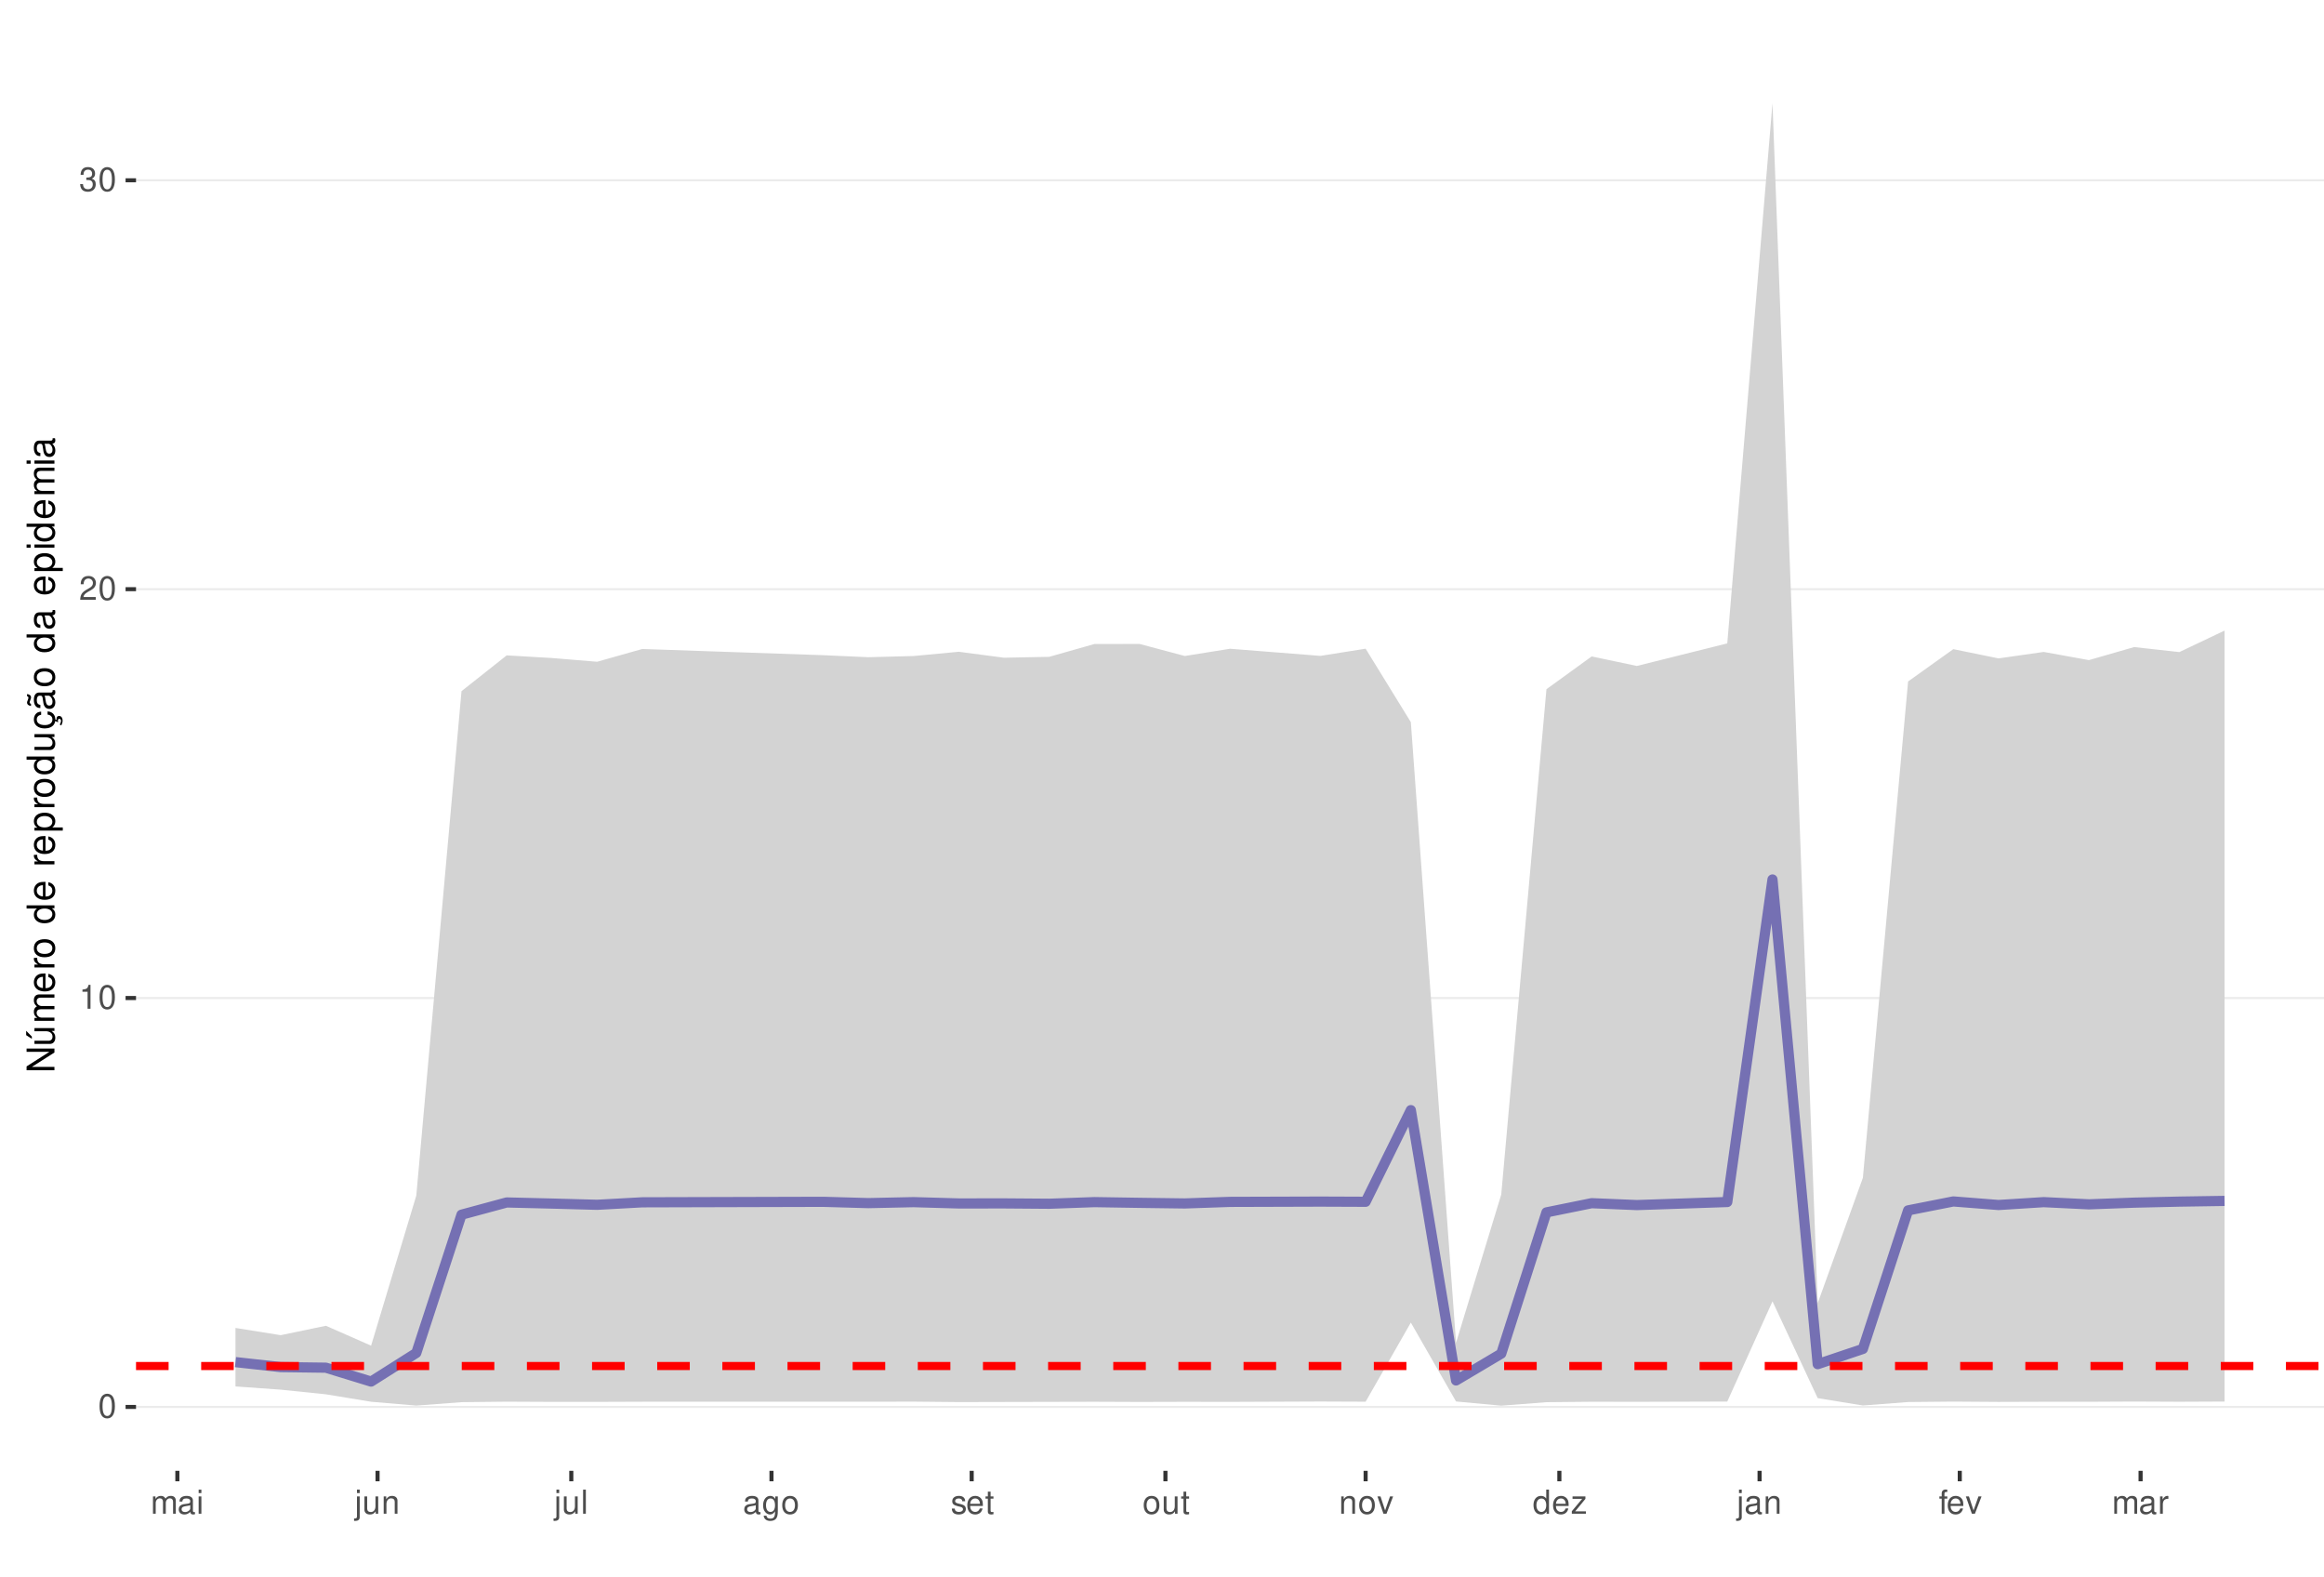
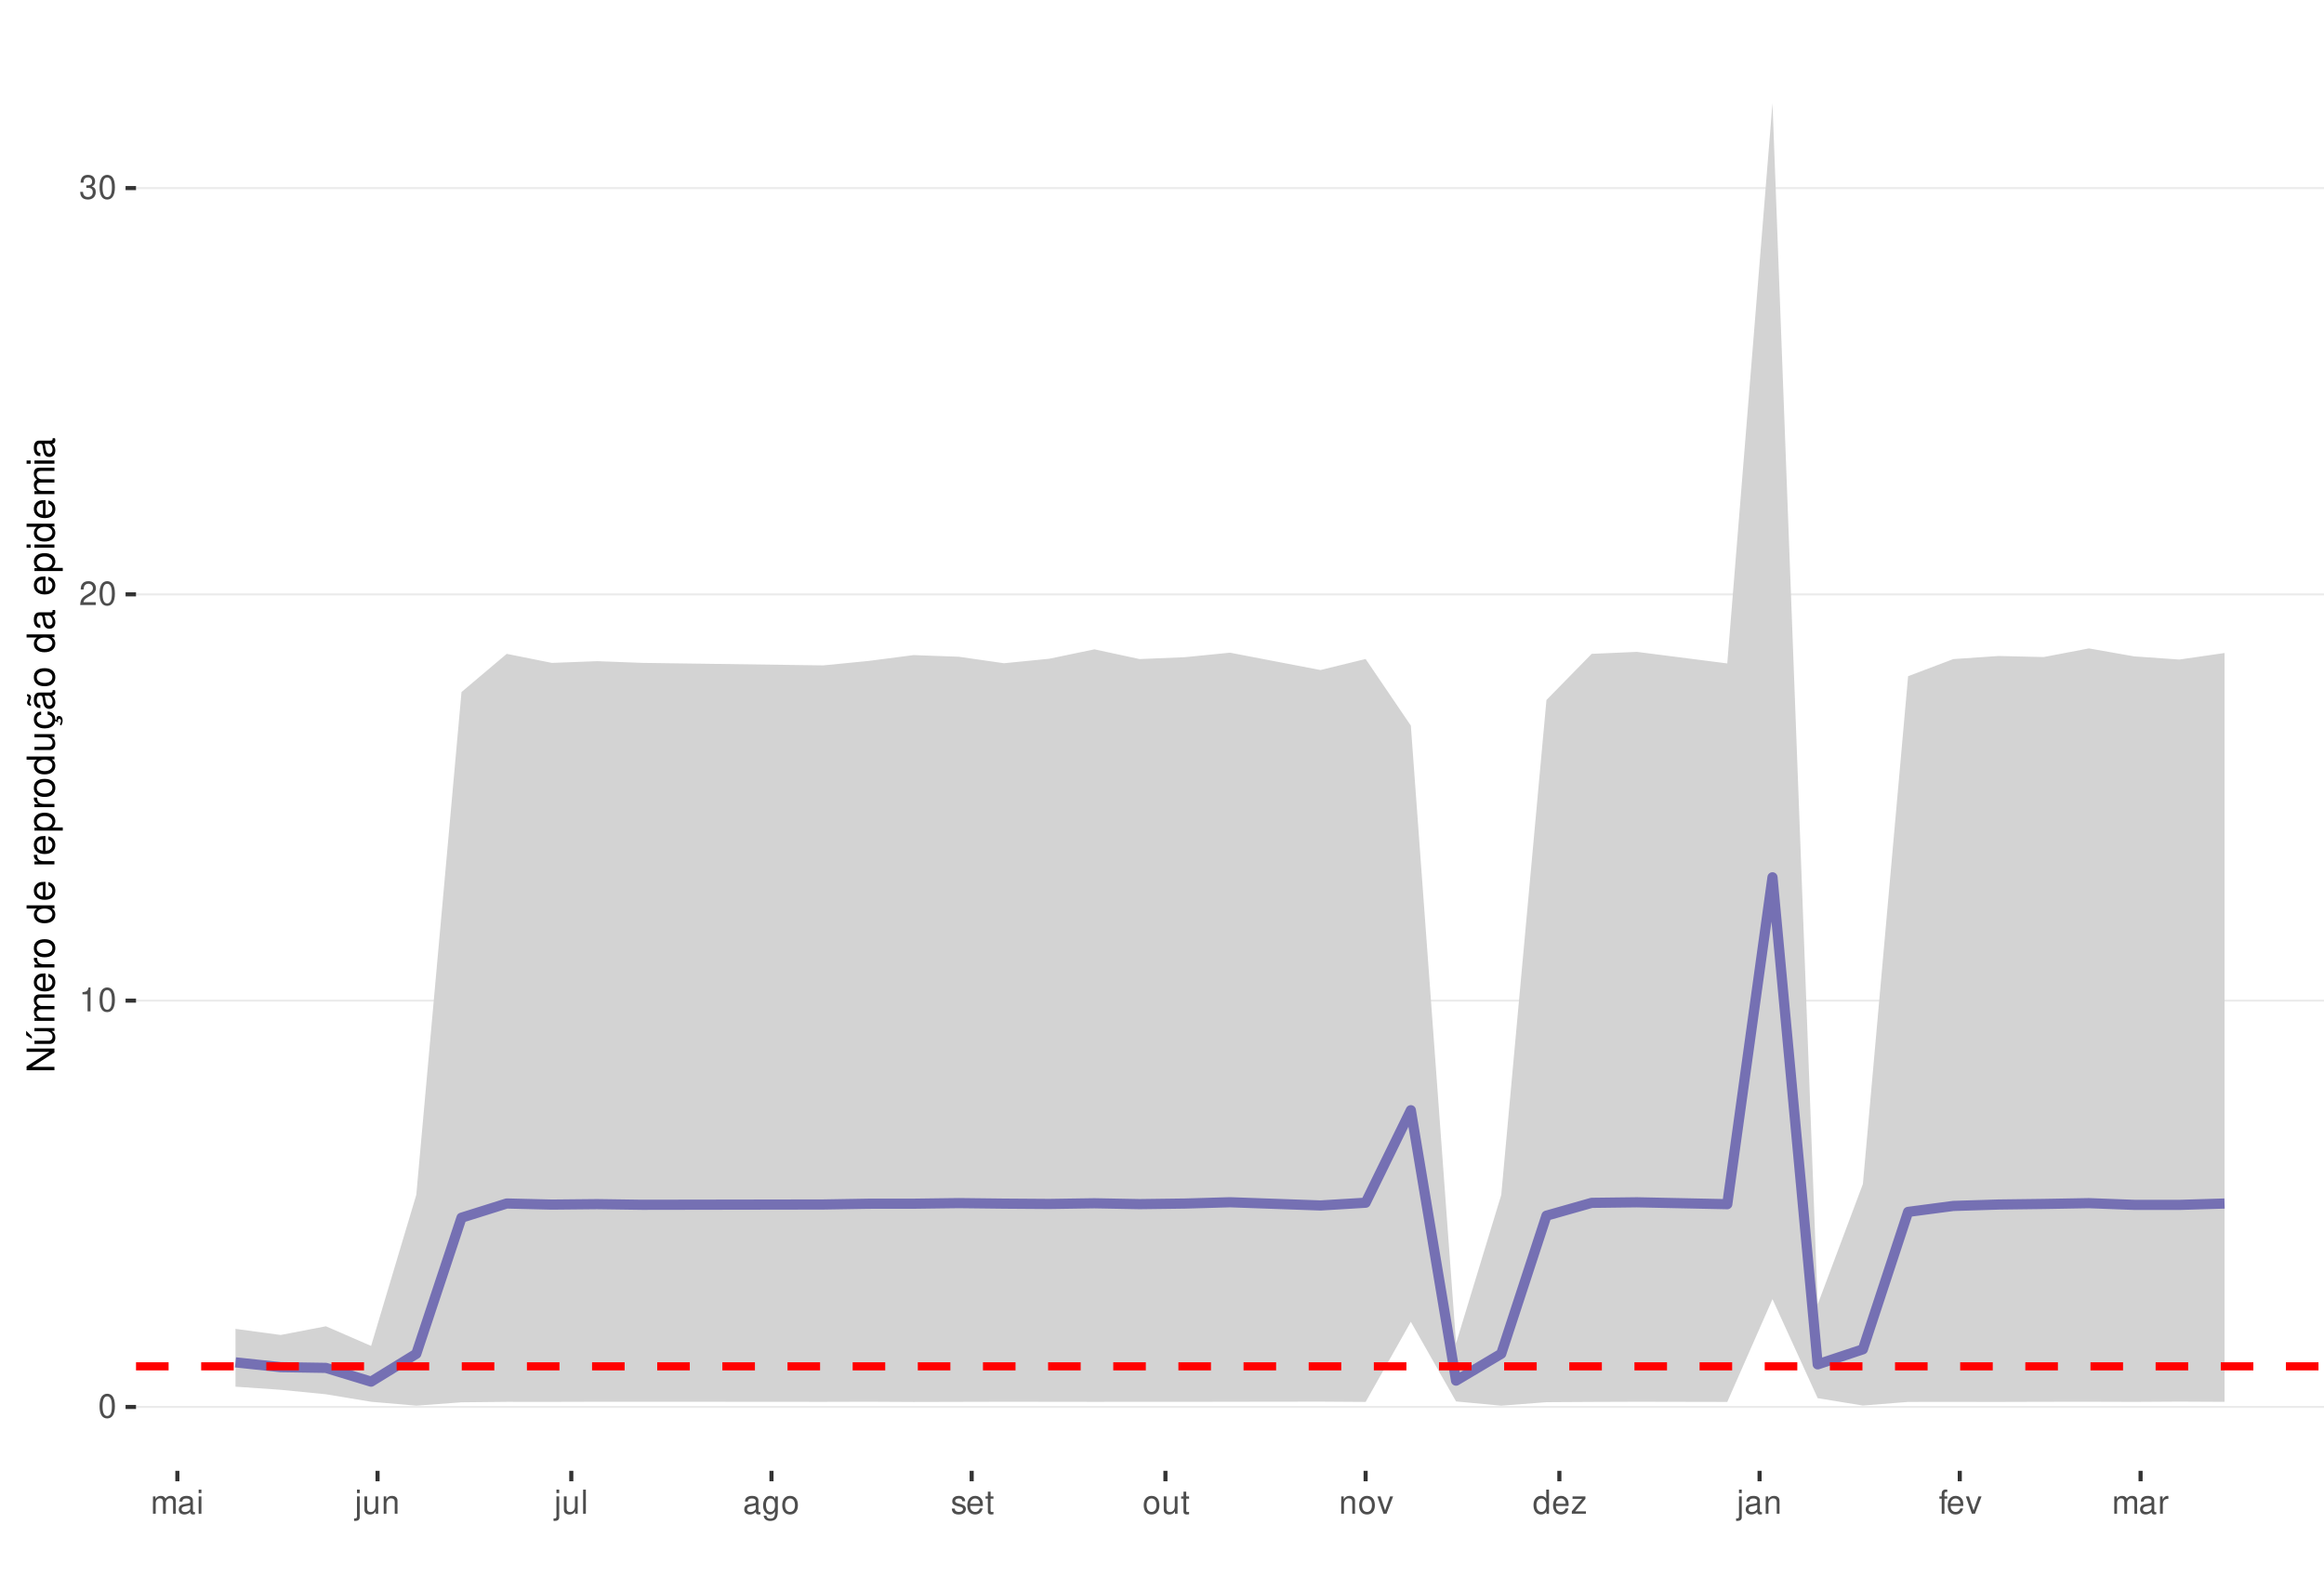
<svg xmlns="http://www.w3.org/2000/svg" xmlns:xlink="http://www.w3.org/1999/xlink" width="609pt" height="413pt" viewBox="0 0 609 413" version="1.1">
  <defs>
    <g>
      <symbol overflow="visible" id="glyph0-0">
        <path style="stroke:none;" d="" />
      </symbol>
      <symbol overflow="visible" id="glyph0-1">
        <path style="stroke:none;" d="M 2.375 -6.266 C 1.812 -6.266 1.297 -6 0.969 -5.578 C 0.578 -5.016 0.375 -4.188 0.375 -3.031 C 0.375 -0.922 1.062 0.203 2.375 0.203 C 3.672 0.203 4.391 -0.922 4.391 -2.984 C 4.391 -4.188 4.203 -5 3.797 -5.578 C 3.469 -6 2.953 -6.266 2.375 -6.266 Z M 2.375 -5.578 C 3.203 -5.578 3.609 -4.75 3.609 -3.047 C 3.609 -1.266 3.219 -0.438 2.359 -0.438 C 1.562 -0.438 1.156 -1.297 1.156 -3.016 C 1.156 -4.75 1.562 -5.578 2.375 -5.578 Z M 2.375 -5.578 " />
      </symbol>
      <symbol overflow="visible" id="glyph0-2">
        <path style="stroke:none;" d="M 2.234 -4.453 L 2.234 0 L 3 0 L 3 -6.266 L 2.5 -6.266 C 2.234 -5.297 2.062 -5.172 0.891 -5.016 L 0.891 -4.453 Z M 2.234 -4.453 " />
      </symbol>
      <symbol overflow="visible" id="glyph0-3">
        <path style="stroke:none;" d="M 4.375 -0.75 L 1.156 -0.75 C 1.234 -1.266 1.5 -1.594 2.266 -2.062 L 3.125 -2.547 C 3.984 -3.016 4.422 -3.656 4.422 -4.438 C 4.422 -4.953 4.219 -5.438 3.859 -5.781 C 3.484 -6.109 3.031 -6.266 2.453 -6.266 C 1.672 -6.266 1.094 -5.984 0.766 -5.438 C 0.547 -5.109 0.453 -4.719 0.438 -4.094 L 1.188 -4.094 C 1.219 -4.516 1.266 -4.766 1.375 -4.984 C 1.578 -5.359 1.969 -5.594 2.438 -5.594 C 3.125 -5.594 3.641 -5.094 3.641 -4.422 C 3.641 -3.906 3.359 -3.484 2.812 -3.172 L 2.016 -2.703 C 0.734 -1.969 0.359 -1.375 0.297 -0.016 L 4.375 -0.016 Z M 4.375 -0.75 " />
      </symbol>
      <symbol overflow="visible" id="glyph0-4">
        <path style="stroke:none;" d="M 1.906 -2.875 L 2.328 -2.875 C 3.156 -2.875 3.594 -2.5 3.594 -1.734 C 3.594 -0.953 3.125 -0.469 2.344 -0.469 C 1.5 -0.469 1.094 -0.906 1.031 -1.812 L 0.281 -1.812 C 0.312 -1.312 0.391 -0.984 0.547 -0.703 C 0.859 -0.109 1.469 0.203 2.297 0.203 C 3.562 0.203 4.375 -0.562 4.375 -1.75 C 4.375 -2.547 4.078 -2.984 3.344 -3.234 C 3.906 -3.469 4.203 -3.906 4.203 -4.531 C 4.203 -5.609 3.5 -6.266 2.328 -6.266 C 1.094 -6.266 0.438 -5.562 0.406 -4.234 L 1.172 -4.234 C 1.172 -4.625 1.219 -4.844 1.312 -5.031 C 1.484 -5.391 1.859 -5.594 2.344 -5.594 C 3.016 -5.594 3.422 -5.188 3.422 -4.516 C 3.422 -4.062 3.266 -3.797 2.922 -3.656 C 2.719 -3.562 2.438 -3.531 1.906 -3.516 Z M 1.906 -2.875 " />
      </symbol>
      <symbol overflow="visible" id="glyph0-5">
        <path style="stroke:none;" d="M 0.609 -4.531 L 0.609 0 L 1.328 0 L 1.328 -2.844 C 1.328 -3.5 1.812 -4.031 2.391 -4.031 C 2.938 -4.031 3.234 -3.703 3.234 -3.125 L 3.234 0 L 3.969 0 L 3.969 -2.844 C 3.969 -3.5 4.438 -4.031 5.031 -4.031 C 5.562 -4.031 5.875 -3.703 5.875 -3.125 L 5.875 0 L 6.594 0 L 6.594 -3.406 C 6.594 -4.219 6.125 -4.672 5.281 -4.672 C 4.672 -4.672 4.312 -4.484 3.891 -3.969 C 3.625 -4.453 3.25 -4.672 2.672 -4.672 C 2.062 -4.672 1.656 -4.438 1.266 -3.891 L 1.266 -4.531 Z M 0.609 -4.531 " />
      </symbol>
      <symbol overflow="visible" id="glyph0-6">
        <path style="stroke:none;" d="M 4.625 -0.422 C 4.547 -0.406 4.516 -0.406 4.469 -0.406 C 4.219 -0.406 4.078 -0.531 4.078 -0.766 L 4.078 -3.422 C 4.078 -4.234 3.5 -4.672 2.375 -4.672 C 1.719 -4.672 1.188 -4.469 0.875 -4.141 C 0.672 -3.906 0.578 -3.641 0.562 -3.188 L 1.297 -3.188 C 1.344 -3.75 1.672 -4 2.359 -4 C 3.016 -4 3.375 -3.75 3.375 -3.328 L 3.375 -3.141 C 3.359 -2.828 3.203 -2.703 2.609 -2.625 C 1.594 -2.5 1.438 -2.469 1.156 -2.359 C 0.625 -2.125 0.359 -1.734 0.359 -1.141 C 0.359 -0.312 0.938 0.203 1.859 0.203 C 2.422 0.203 2.875 0 3.391 -0.469 C 3.438 0 3.672 0.203 4.141 0.203 C 4.297 0.203 4.391 0.188 4.625 0.125 Z M 3.375 -1.422 C 3.375 -1.188 3.297 -1.031 3.078 -0.844 C 2.781 -0.578 2.438 -0.438 2.016 -0.438 C 1.453 -0.438 1.109 -0.703 1.109 -1.156 C 1.109 -1.641 1.422 -1.875 2.203 -1.984 C 2.984 -2.094 3.125 -2.125 3.375 -2.234 Z M 3.375 -1.422 " />
      </symbol>
      <symbol overflow="visible" id="glyph0-7">
        <path style="stroke:none;" d="M 1.297 -4.531 L 0.578 -4.531 L 0.578 0 L 1.297 0 Z M 1.297 -6.312 L 0.578 -6.312 L 0.578 -5.406 L 1.297 -5.406 Z M 1.297 -6.312 " />
      </symbol>
      <symbol overflow="visible" id="glyph0-8">
        <path style="stroke:none;" d="M 0.609 -4.531 L 0.609 0.656 C 0.609 1.109 0.469 1.25 0.016 1.25 C -0.031 1.25 -0.062 1.25 -0.156 1.25 L -0.156 1.859 C -0.062 1.875 -0.031 1.891 0.094 1.891 C 0.906 1.891 1.328 1.562 1.328 0.938 L 1.328 -4.531 Z M 1.328 -6.312 L 0.609 -6.312 L 0.609 -5.406 L 1.328 -5.406 Z M 1.328 -6.312 " />
      </symbol>
      <symbol overflow="visible" id="glyph0-9">
        <path style="stroke:none;" d="M 4.172 0 L 4.172 -4.531 L 3.453 -4.531 L 3.453 -1.969 C 3.453 -1.031 2.969 -0.438 2.219 -0.438 C 1.641 -0.438 1.281 -0.781 1.281 -1.328 L 1.281 -4.531 L 0.562 -4.531 L 0.562 -1.031 C 0.562 -0.281 1.125 0.203 2.016 0.203 C 2.672 0.203 3.094 -0.031 3.516 -0.625 L 3.516 0 Z M 4.172 0 " />
      </symbol>
      <symbol overflow="visible" id="glyph0-10">
        <path style="stroke:none;" d="M 0.609 -4.531 L 0.609 0 L 1.328 0 L 1.328 -2.5 C 1.328 -3.422 1.812 -4.031 2.562 -4.031 C 3.141 -4.031 3.5 -3.688 3.5 -3.141 L 3.5 0 L 4.219 0 L 4.219 -3.422 C 4.219 -4.188 3.656 -4.672 2.781 -4.672 C 2.109 -4.672 1.672 -4.406 1.266 -3.781 L 1.266 -4.531 Z M 0.609 -4.531 " />
      </symbol>
      <symbol overflow="visible" id="glyph0-11">
        <path style="stroke:none;" d="M 1.312 -6.312 L 0.594 -6.312 L 0.594 0 L 1.312 0 Z M 1.312 -6.312 " />
      </symbol>
      <symbol overflow="visible" id="glyph0-12">
        <path style="stroke:none;" d="M 3.5 -4.531 L 3.5 -3.875 C 3.141 -4.422 2.734 -4.672 2.172 -4.672 C 1.062 -4.672 0.297 -3.641 0.297 -2.188 C 0.297 -1.422 0.484 -0.875 0.875 -0.422 C 1.219 -0.016 1.641 0.203 2.109 0.203 C 2.656 0.203 3.047 -0.047 3.422 -0.609 L 3.422 -0.375 C 3.422 0.828 3.094 1.281 2.188 1.281 C 1.578 1.281 1.25 1.031 1.188 0.516 L 0.453 0.516 C 0.516 1.359 1.188 1.891 2.172 1.891 C 2.844 1.891 3.391 1.672 3.688 1.312 C 4.031 0.891 4.156 0.312 4.156 -0.75 L 4.156 -4.531 Z M 2.234 -4 C 3 -4 3.422 -3.359 3.422 -2.203 C 3.422 -1.109 2.984 -0.469 2.234 -0.469 C 1.484 -0.469 1.062 -1.109 1.062 -2.234 C 1.062 -3.344 1.484 -4 2.234 -4 Z M 2.234 -4 " />
      </symbol>
      <symbol overflow="visible" id="glyph0-13">
        <path style="stroke:none;" d="M 2.359 -4.672 C 1.078 -4.672 0.312 -3.75 0.312 -2.234 C 0.312 -0.703 1.078 0.203 2.359 0.203 C 3.641 0.203 4.422 -0.703 4.422 -2.203 C 4.422 -3.781 3.672 -4.672 2.359 -4.672 Z M 2.359 -4 C 3.172 -4 3.656 -3.328 3.656 -2.203 C 3.656 -1.141 3.156 -0.469 2.359 -0.469 C 1.562 -0.469 1.062 -1.141 1.062 -2.234 C 1.062 -3.328 1.562 -4 2.359 -4 Z M 2.359 -4 " />
      </symbol>
      <symbol overflow="visible" id="glyph0-14">
        <path style="stroke:none;" d="M 3.797 -3.266 C 3.781 -4.156 3.188 -4.672 2.141 -4.672 C 1.094 -4.672 0.406 -4.125 0.406 -3.281 C 0.406 -2.578 0.766 -2.234 1.844 -1.969 L 2.516 -1.812 C 3.016 -1.688 3.219 -1.5 3.219 -1.188 C 3.219 -0.75 2.797 -0.469 2.172 -0.469 C 1.781 -0.469 1.453 -0.578 1.266 -0.766 C 1.156 -0.906 1.094 -1.031 1.062 -1.344 L 0.297 -1.344 C 0.328 -0.297 0.922 0.203 2.109 0.203 C 3.25 0.203 3.969 -0.359 3.969 -1.234 C 3.969 -1.906 3.594 -2.281 2.688 -2.5 L 2 -2.672 C 1.406 -2.797 1.156 -3 1.156 -3.312 C 1.156 -3.734 1.531 -4 2.125 -4 C 2.703 -4 3.016 -3.75 3.031 -3.266 Z M 3.797 -3.266 " />
      </symbol>
      <symbol overflow="visible" id="glyph0-15">
        <path style="stroke:none;" d="M 4.438 -2.031 C 4.438 -2.719 4.391 -3.141 4.266 -3.469 C 3.969 -4.219 3.266 -4.672 2.422 -4.672 C 1.156 -4.672 0.344 -3.703 0.344 -2.203 C 0.344 -0.703 1.125 0.203 2.406 0.203 C 3.438 0.203 4.156 -0.391 4.344 -1.375 L 3.625 -1.375 C 3.422 -0.781 3.016 -0.469 2.438 -0.469 C 1.969 -0.469 1.578 -0.672 1.344 -1.062 C 1.172 -1.312 1.109 -1.578 1.094 -2.031 Z M 1.109 -2.609 C 1.172 -3.453 1.688 -4 2.422 -4 C 3.156 -4 3.656 -3.422 3.656 -2.609 Z M 1.109 -2.609 " />
      </symbol>
      <symbol overflow="visible" id="glyph0-16">
        <path style="stroke:none;" d="M 2.203 -4.531 L 1.453 -4.531 L 1.453 -5.781 L 0.734 -5.781 L 0.734 -4.531 L 0.125 -4.531 L 0.125 -3.953 L 0.734 -3.953 L 0.734 -0.516 C 0.734 -0.047 1.047 0.203 1.609 0.203 C 1.797 0.203 1.953 0.188 2.203 0.141 L 2.203 -0.469 C 2.094 -0.438 2 -0.438 1.859 -0.438 C 1.547 -0.438 1.453 -0.516 1.453 -0.844 L 1.453 -3.953 L 2.203 -3.953 Z M 2.203 -4.531 " />
      </symbol>
      <symbol overflow="visible" id="glyph0-17">
        <path style="stroke:none;" d="M 2.469 0 L 4.203 -4.531 L 3.391 -4.531 L 2.109 -0.859 L 0.906 -4.531 L 0.094 -4.531 L 1.672 0 Z M 2.469 0 " />
      </symbol>
      <symbol overflow="visible" id="glyph0-18">
        <path style="stroke:none;" d="M 4.281 -6.312 L 3.562 -6.312 L 3.562 -3.969 C 3.266 -4.422 2.781 -4.672 2.172 -4.672 C 1 -4.672 0.219 -3.719 0.219 -2.281 C 0.219 -0.75 0.969 0.203 2.203 0.203 C 2.828 0.203 3.25 -0.031 3.641 -0.594 L 3.641 0 L 4.281 0 Z M 2.297 -3.984 C 3.078 -3.984 3.562 -3.312 3.562 -2.219 C 3.562 -1.172 3.062 -0.469 2.297 -0.469 C 1.5 -0.469 0.984 -1.172 0.984 -2.234 C 0.984 -3.297 1.5 -3.984 2.297 -3.984 Z M 2.297 -3.984 " />
      </symbol>
      <symbol overflow="visible" id="glyph0-19">
        <path style="stroke:none;" d="M 3.828 -4.531 L 0.453 -4.531 L 0.453 -3.906 L 2.984 -3.906 L 0.266 -0.656 L 0.266 0 L 3.953 0 L 3.953 -0.625 L 1.141 -0.625 L 3.828 -3.891 Z M 3.828 -4.531 " />
      </symbol>
      <symbol overflow="visible" id="glyph0-20">
        <path style="stroke:none;" d="M 2.234 -4.531 L 1.484 -4.531 L 1.484 -5.25 C 1.484 -5.547 1.641 -5.703 1.984 -5.703 C 2.047 -5.703 2.062 -5.703 2.234 -5.703 L 2.234 -6.297 C 2.062 -6.328 1.969 -6.344 1.828 -6.344 C 1.156 -6.344 0.766 -5.953 0.766 -5.312 L 0.766 -4.531 L 0.156 -4.531 L 0.156 -3.953 L 0.766 -3.953 L 0.766 0 L 1.484 0 L 1.484 -3.953 L 2.234 -3.953 Z M 2.234 -4.531 " />
      </symbol>
      <symbol overflow="visible" id="glyph0-21">
        <path style="stroke:none;" d="M 0.594 -4.531 L 0.594 0 L 1.328 0 L 1.328 -2.359 C 1.328 -3.438 1.781 -3.938 2.781 -3.906 L 2.781 -4.641 C 2.656 -4.656 2.594 -4.672 2.5 -4.672 C 2.031 -4.672 1.672 -4.391 1.266 -3.719 L 1.266 -4.531 Z M 0.594 -4.531 " />
      </symbol>
      <symbol overflow="visible" id="glyph1-0">
        <path style="stroke:none;" d="" />
      </symbol>
      <symbol overflow="visible" id="glyph1-1">
        <path style="stroke:none;" d="M -7.297 -6.453 L -7.297 -5.578 L -1.328 -5.578 L -7.297 -1.766 L -7.297 -0.766 L 0 -0.766 L 0 -1.641 L -5.906 -1.641 L 0 -5.406 L 0 -6.453 Z M -7.297 -6.453 " />
      </symbol>
      <symbol overflow="visible" id="glyph1-2">
        <path style="stroke:none;" d="M 0 -4.812 L -5.234 -4.812 L -5.234 -3.984 L -2.266 -3.984 C -1.203 -3.984 -0.5 -3.438 -0.5 -2.562 C -0.5 -1.906 -0.906 -1.484 -1.531 -1.484 L -5.234 -1.484 L -5.234 -0.656 L -1.203 -0.656 C -0.328 -0.656 0.234 -1.297 0.234 -2.312 C 0.234 -3.094 -0.047 -3.578 -0.734 -4.062 L 0 -4.062 Z M -7.406 -2.953 L -5.922 -2 L -5.922 -2.594 L -7.406 -4.094 Z M -7.406 -2.953 " />
      </symbol>
      <symbol overflow="visible" id="glyph1-3">
        <path style="stroke:none;" d="M -5.234 -0.703 L 0 -0.703 L 0 -1.547 L -3.297 -1.547 C -4.047 -1.547 -4.656 -2.094 -4.656 -2.766 C -4.656 -3.391 -4.281 -3.734 -3.609 -3.734 L 0 -3.734 L 0 -4.578 L -3.297 -4.578 C -4.047 -4.578 -4.656 -5.125 -4.656 -5.812 C -4.656 -6.422 -4.266 -6.781 -3.609 -6.781 L 0 -6.781 L 0 -7.625 L -3.938 -7.625 C -4.875 -7.625 -5.391 -7.078 -5.391 -6.094 C -5.391 -5.406 -5.188 -4.984 -4.594 -4.484 C -5.156 -4.188 -5.391 -3.766 -5.391 -3.078 C -5.391 -2.375 -5.125 -1.906 -4.5 -1.469 L -5.234 -1.469 Z M -5.234 -0.703 " />
      </symbol>
      <symbol overflow="visible" id="glyph1-4">
        <path style="stroke:none;" d="M -2.344 -5.125 C -3.141 -5.125 -3.625 -5.062 -4.016 -4.922 C -4.875 -4.578 -5.391 -3.781 -5.391 -2.797 C -5.391 -1.344 -4.281 -0.406 -2.547 -0.406 C -0.812 -0.406 0.234 -1.297 0.234 -2.781 C 0.234 -3.984 -0.453 -4.812 -1.594 -5.016 L -1.594 -4.188 C -0.906 -3.953 -0.547 -3.484 -0.547 -2.812 C -0.547 -2.281 -0.781 -1.828 -1.219 -1.547 C -1.516 -1.344 -1.812 -1.281 -2.344 -1.266 Z M -3.016 -1.297 C -3.984 -1.359 -4.625 -1.953 -4.625 -2.797 C -4.625 -3.641 -3.953 -4.234 -3.016 -4.234 Z M -3.016 -1.297 " />
      </symbol>
      <symbol overflow="visible" id="glyph1-5">
        <path style="stroke:none;" d="M -5.234 -0.688 L 0 -0.688 L 0 -1.531 L -2.719 -1.531 C -3.984 -1.547 -4.547 -2.062 -4.516 -3.203 L -5.359 -3.203 C -5.375 -3.062 -5.391 -2.984 -5.391 -2.891 C -5.391 -2.344 -5.062 -1.938 -4.297 -1.453 L -5.234 -1.453 Z M -5.234 -0.688 " />
      </symbol>
      <symbol overflow="visible" id="glyph1-6">
        <path style="stroke:none;" d="M -5.391 -2.719 C -5.391 -1.234 -4.344 -0.359 -2.578 -0.359 C -0.812 -0.359 0.234 -1.234 0.234 -2.734 C 0.234 -4.203 -0.812 -5.094 -2.547 -5.094 C -4.359 -5.094 -5.391 -4.234 -5.391 -2.719 Z M -4.625 -2.734 C -4.625 -3.672 -3.844 -4.234 -2.547 -4.234 C -1.312 -4.234 -0.547 -3.656 -0.547 -2.734 C -0.547 -1.797 -1.312 -1.234 -2.578 -1.234 C -3.844 -1.234 -4.625 -1.797 -4.625 -2.734 Z M -4.625 -2.734 " />
      </symbol>
      <symbol overflow="visible" id="glyph1-7">
        <path style="stroke:none;" d="" />
      </symbol>
      <symbol overflow="visible" id="glyph1-8">
        <path style="stroke:none;" d="M -7.297 -4.953 L -7.297 -4.125 L -4.578 -4.125 C -5.109 -3.766 -5.391 -3.203 -5.391 -2.516 C -5.391 -1.156 -4.297 -0.266 -2.625 -0.266 C -0.859 -0.266 0.234 -1.125 0.234 -2.547 C 0.234 -3.266 -0.047 -3.766 -0.688 -4.203 L 0 -4.203 L 0 -4.953 Z M -4.609 -2.656 C -4.609 -3.547 -3.812 -4.125 -2.562 -4.125 C -1.344 -4.125 -0.547 -3.547 -0.547 -2.656 C -0.547 -1.734 -1.359 -1.125 -2.578 -1.125 C -3.797 -1.125 -4.609 -1.734 -4.609 -2.656 Z M -4.609 -2.656 " />
      </symbol>
      <symbol overflow="visible" id="glyph1-9">
        <path style="stroke:none;" d="M 2.188 -0.547 L 2.188 -1.375 L -0.547 -1.375 C -0.016 -1.812 0.234 -2.312 0.234 -2.984 C 0.234 -4.344 -0.859 -5.234 -2.531 -5.234 C -4.297 -5.234 -5.391 -4.375 -5.391 -2.984 C -5.391 -2.266 -5.062 -1.703 -4.453 -1.312 L -5.234 -1.312 L -5.234 -0.547 Z M -4.609 -2.844 C -4.609 -3.766 -3.797 -4.359 -2.547 -4.359 C -1.359 -4.359 -0.547 -3.75 -0.547 -2.844 C -0.547 -1.953 -1.344 -1.375 -2.578 -1.375 C -3.812 -1.375 -4.609 -1.953 -4.609 -2.844 Z M -4.609 -2.844 " />
      </symbol>
      <symbol overflow="visible" id="glyph1-10">
        <path style="stroke:none;" d="M 0 -4.812 L -5.234 -4.812 L -5.234 -3.984 L -2.266 -3.984 C -1.203 -3.984 -0.5 -3.438 -0.5 -2.562 C -0.5 -1.906 -0.906 -1.484 -1.531 -1.484 L -5.234 -1.484 L -5.234 -0.656 L -1.203 -0.656 C -0.328 -0.656 0.234 -1.297 0.234 -2.312 C 0.234 -3.094 -0.047 -3.578 -0.734 -4.062 L 0 -4.062 Z M 0 -4.812 " />
      </symbol>
      <symbol overflow="visible" id="glyph1-11">
        <path style="stroke:none;" d="M 0.234 -2.641 C 0.234 -3.875 -0.547 -4.703 -1.797 -4.766 L -1.797 -3.938 C -0.953 -3.797 -0.531 -3.359 -0.531 -2.656 C -0.531 -1.734 -1.281 -1.188 -2.516 -1.188 C -3.844 -1.188 -4.625 -1.719 -4.625 -2.625 C -4.625 -3.328 -4.203 -3.766 -3.484 -3.875 L -3.484 -4.703 C -3.984 -4.672 -4.312 -4.562 -4.609 -4.359 C -5.094 -4 -5.391 -3.375 -5.391 -2.641 C -5.391 -1.219 -4.266 -0.312 -2.531 -0.312 C -1.469 -0.312 -0.625 -0.672 -0.156 -1.312 C 0.047 -1.594 0.125 -1.812 0.203 -2.25 L 0.922 -1.938 L 0.984 -2.062 C 0.938 -2.188 0.906 -2.25 0.906 -2.375 C 0.906 -2.656 1.047 -2.828 1.281 -2.828 C 1.547 -2.828 1.734 -2.594 1.734 -2.297 C 1.734 -2.031 1.672 -1.844 1.438 -1.406 L 1.406 -1.312 L 1.812 -1.094 C 2.078 -1.75 2.141 -1.953 2.141 -2.344 C 2.141 -3.109 1.781 -3.578 1.203 -3.578 C 0.781 -3.578 0.547 -3.297 0.547 -2.797 C 0.547 -2.703 0.547 -2.641 0.562 -2.516 Z M 0.234 -2.641 " />
      </symbol>
      <symbol overflow="visible" id="glyph1-12">
        <path style="stroke:none;" d="M -0.484 -5.344 C -0.469 -5.266 -0.469 -5.219 -0.469 -5.172 C -0.469 -4.875 -0.625 -4.719 -0.875 -4.719 L -3.953 -4.719 C -4.891 -4.719 -5.391 -4.047 -5.391 -2.75 C -5.391 -1.984 -5.172 -1.375 -4.781 -1.016 C -4.516 -0.766 -4.203 -0.672 -3.688 -0.656 L -3.688 -1.484 C -4.328 -1.562 -4.625 -1.938 -4.625 -2.719 C -4.625 -3.484 -4.344 -3.891 -3.844 -3.891 L -3.625 -3.891 C -3.266 -3.875 -3.125 -3.703 -3.047 -3.016 C -2.891 -1.844 -2.844 -1.656 -2.719 -1.344 C -2.453 -0.734 -2 -0.422 -1.312 -0.422 C -0.375 -0.422 0.234 -1.078 0.234 -2.141 C 0.234 -2.797 0 -3.328 -0.547 -3.922 C 0 -3.984 0.234 -4.234 0.234 -4.781 C 0.234 -4.953 0.203 -5.062 0.141 -5.344 Z M -1.656 -3.891 C -1.375 -3.891 -1.203 -3.812 -0.969 -3.562 C -0.656 -3.219 -0.5 -2.812 -0.5 -2.312 C -0.5 -1.672 -0.812 -1.297 -1.344 -1.297 C -1.891 -1.297 -2.172 -1.656 -2.297 -2.547 C -2.422 -3.438 -2.453 -3.609 -2.594 -3.891 Z M -7.172 -3.75 C -6.922 -3.672 -6.812 -3.547 -6.812 -3.375 C -6.812 -3.25 -6.875 -2.984 -6.984 -2.734 C -7.156 -2.312 -7.172 -2.25 -7.172 -2.047 C -7.172 -1.594 -6.797 -1.297 -6.141 -1.188 L -6.141 -1.766 C -6.375 -1.812 -6.5 -1.938 -6.5 -2.094 C -6.5 -2.203 -6.469 -2.344 -6.375 -2.578 C -6.156 -3.156 -6.125 -3.234 -6.125 -3.438 C -6.125 -3.922 -6.484 -4.219 -7.172 -4.312 Z M -7.172 -3.75 " />
      </symbol>
      <symbol overflow="visible" id="glyph1-13">
        <path style="stroke:none;" d="M -0.484 -5.344 C -0.469 -5.266 -0.469 -5.219 -0.469 -5.172 C -0.469 -4.875 -0.625 -4.719 -0.875 -4.719 L -3.953 -4.719 C -4.891 -4.719 -5.391 -4.047 -5.391 -2.75 C -5.391 -1.984 -5.172 -1.375 -4.781 -1.016 C -4.516 -0.766 -4.203 -0.672 -3.688 -0.656 L -3.688 -1.484 C -4.328 -1.562 -4.625 -1.938 -4.625 -2.719 C -4.625 -3.484 -4.344 -3.891 -3.844 -3.891 L -3.625 -3.891 C -3.266 -3.875 -3.125 -3.703 -3.047 -3.016 C -2.891 -1.844 -2.844 -1.656 -2.719 -1.344 C -2.453 -0.734 -2 -0.422 -1.312 -0.422 C -0.375 -0.422 0.234 -1.078 0.234 -2.141 C 0.234 -2.797 0 -3.328 -0.547 -3.922 C 0 -3.984 0.234 -4.234 0.234 -4.781 C 0.234 -4.953 0.203 -5.062 0.141 -5.344 Z M -1.656 -3.891 C -1.375 -3.891 -1.203 -3.812 -0.969 -3.562 C -0.656 -3.219 -0.5 -2.812 -0.5 -2.312 C -0.5 -1.672 -0.812 -1.297 -1.344 -1.297 C -1.891 -1.297 -2.172 -1.656 -2.297 -2.547 C -2.422 -3.438 -2.453 -3.609 -2.594 -3.891 Z M -1.656 -3.891 " />
      </symbol>
      <symbol overflow="visible" id="glyph1-14">
        <path style="stroke:none;" d="M -5.234 -1.5 L -5.234 -0.672 L 0 -0.672 L 0 -1.5 Z M -7.297 -1.5 L -7.297 -0.656 L -6.234 -0.656 L -6.234 -1.5 Z M -7.297 -1.5 " />
      </symbol>
    </g>
    <clipPath id="clip1">
      <path d="M 35.645 9.961 L 609 9.961 L 609 385.328 L 35.645 385.328 Z M 35.645 9.961 " />
    </clipPath>
    <clipPath id="clip2">
      <path d="M 35.645 368 L 609 368 L 609 369 L 35.645 369 Z M 35.645 368 " />
    </clipPath>
    <clipPath id="clip3">
-       <path d="M 35.645 261 L 609 261 L 609 262 L 35.645 262 Z M 35.645 261 " />
+       <path d="M 35.645 261 L 609 261 L 609 263 L 35.645 263 Z M 35.645 261 " />
    </clipPath>
    <clipPath id="clip4">
-       <path d="M 35.645 154 L 609 154 L 609 155 L 35.645 155 Z M 35.645 154 " />
+       <path d="M 35.645 155 L 609 155 L 609 156 L 35.645 156 Z M 35.645 155 " />
    </clipPath>
    <clipPath id="clip5">
-       <path d="M 35.645 46 L 609 46 L 609 48 L 35.645 48 Z M 35.645 46 " />
+       <path d="M 35.645 49 L 609 49 L 609 50 L 35.645 50 Z M 35.645 49 " />
    </clipPath>
    <clipPath id="clip6">
-       <path d="M 35.645 356 L 609 356 L 609 359 L 35.645 359 Z M 35.645 356 " />
+       <path d="M 35.645 356 L 609 356 L 609 360 L 35.645 360 Z M 35.645 356 " />
    </clipPath>
  </defs>
  <g id="surface136">
    <rect x="0" y="0" width="609" height="413" style="fill:rgb(100%,100%,100%);fill-opacity:1;stroke:none;" />
    <rect x="0" y="0" width="609" height="413" style="fill:rgb(100%,100%,100%);fill-opacity:1;stroke:none;" />
    <path style="fill:none;stroke-width:1.067;stroke-linecap:round;stroke-linejoin:round;stroke:rgb(100%,100%,100%);stroke-opacity:1;stroke-miterlimit:10;" d="M 0 413 L 609 413 L 609 0 L 0 0 Z M 0 413 " />
    <g clip-path="url(#clip1)" clip-rule="nonzero">
      <path style=" stroke:none;fill-rule:nonzero;fill:rgb(100%,100%,100%);fill-opacity:1;" d="M 35.645 385.328 L 609 385.328 L 609 9.961 L 35.645 9.961 Z M 35.645 385.328 " />
    </g>
    <g clip-path="url(#clip2)" clip-rule="nonzero">
-       <path style="fill:none;stroke-width:0.533;stroke-linecap:butt;stroke-linejoin:round;stroke:rgb(92.157%,92.157%,92.157%);stroke-opacity:1;stroke-miterlimit:10;" d="M 35.645 368.59 L 609 368.59 " />
+       <path style="fill:none;stroke-width:0.533;stroke-linecap:butt;stroke-linejoin:round;stroke:rgb(92.157%,92.157%,92.157%);stroke-opacity:1;stroke-miterlimit:10;" d="M 35.645 368.594 L 609 368.594 " />
    </g>
    <g clip-path="url(#clip3)" clip-rule="nonzero">
-       <path style="fill:none;stroke-width:0.533;stroke-linecap:butt;stroke-linejoin:round;stroke:rgb(92.157%,92.157%,92.157%);stroke-opacity:1;stroke-miterlimit:10;" d="M 35.645 261.469 L 609 261.469 " />
+       <path style="fill:none;stroke-width:0.533;stroke-linecap:butt;stroke-linejoin:round;stroke:rgb(92.157%,92.157%,92.157%);stroke-opacity:1;stroke-miterlimit:10;" d="M 35.645 262.152 L 609 262.152 " />
    </g>
    <g clip-path="url(#clip4)" clip-rule="nonzero">
-       <path style="fill:none;stroke-width:0.533;stroke-linecap:butt;stroke-linejoin:round;stroke:rgb(92.157%,92.157%,92.157%);stroke-opacity:1;stroke-miterlimit:10;" d="M 35.645 154.352 L 609 154.352 " />
+       <path style="fill:none;stroke-width:0.533;stroke-linecap:butt;stroke-linejoin:round;stroke:rgb(92.157%,92.157%,92.157%);stroke-opacity:1;stroke-miterlimit:10;" d="M 35.645 155.715 L 609 155.715 " />
    </g>
    <g clip-path="url(#clip5)" clip-rule="nonzero">
-       <path style="fill:none;stroke-width:0.533;stroke-linecap:butt;stroke-linejoin:round;stroke:rgb(92.157%,92.157%,92.157%);stroke-opacity:1;stroke-miterlimit:10;" d="M 35.645 47.234 L 609 47.234 " />
-     </g>
-     <path style=" stroke:none;fill-rule:nonzero;fill:rgb(82.745%,82.745%,82.745%);fill-opacity:1;" d="M 61.707 347.898 L 73.555 349.793 L 85.398 347.328 L 97.246 352.539 L 109.09 313.219 L 120.938 181.074 L 132.785 171.695 L 144.629 172.387 L 156.477 173.367 L 168.32 170.02 L 215.707 171.648 L 227.555 172.176 L 239.398 171.867 L 251.246 170.75 L 263.09 172.312 L 274.938 172.078 L 286.785 168.719 L 298.629 168.703 L 310.477 171.859 L 322.324 169.961 L 346.016 171.828 L 357.859 169.945 L 369.707 189.188 L 381.555 351.785 L 393.398 312.949 L 405.246 180.559 L 417.094 171.973 L 428.938 174.469 L 452.629 168.559 L 464.477 27.023 L 476.324 341.418 L 488.168 308.555 L 500.016 178.531 L 511.863 170.066 L 523.707 172.488 L 535.555 170.797 L 547.398 172.938 L 559.246 169.523 L 571.094 170.832 L 582.938 165.203 L 582.938 367.18 L 571.094 367.234 L 559.246 367.18 L 547.398 367.238 L 535.555 367.238 L 523.707 367.277 L 511.863 367.195 L 500.016 367.309 L 488.168 368.219 L 476.324 366.285 L 464.477 340.926 L 452.629 367.18 L 428.938 367.254 L 417.094 367.234 L 405.246 367.348 L 393.398 368.266 L 381.555 367.16 L 369.707 346.492 L 357.859 367.219 L 346.016 367.172 L 322.324 367.27 L 310.477 367.254 L 298.629 367.285 L 286.785 367.238 L 263.09 367.293 L 251.246 367.32 L 239.398 367.203 L 227.555 367.223 L 215.707 367.211 L 168.32 367.227 L 156.477 367.27 L 144.629 367.27 L 132.785 367.215 L 120.938 367.344 L 109.09 368.242 L 97.246 367.234 L 85.398 365.285 L 73.555 364.066 L 61.707 363.219 Z M 61.707 347.898 " />
-     <path style="fill:none;stroke-width:2.667;stroke-linecap:butt;stroke-linejoin:round;stroke:rgb(45.882%,43.922%,70.196%);stroke-opacity:1;stroke-miterlimit:10;" d="M 61.707 356.848 L 73.555 358.156 L 85.398 358.309 L 97.246 361.949 L 109.09 354.449 L 120.938 318.227 L 132.785 315.023 L 144.629 315.312 L 156.477 315.633 L 168.32 314.984 L 215.707 314.855 L 227.555 315.195 L 239.398 314.941 L 251.246 315.281 L 263.09 315.27 L 274.938 315.359 L 286.785 314.934 L 298.629 315.121 L 310.477 315.281 L 322.324 314.871 L 346.016 314.797 L 357.859 314.844 L 369.707 290.832 L 381.555 361.656 L 393.398 354.629 L 405.246 317.621 L 417.094 315.215 L 428.938 315.707 L 452.629 314.906 L 464.477 230.414 L 476.324 357.383 L 488.168 353.395 L 500.016 317.098 L 511.863 314.758 L 523.707 315.688 L 535.555 314.941 L 547.398 315.512 L 559.246 315.074 L 571.094 314.801 L 582.938 314.617 " />
+       <path style="fill:none;stroke-width:0.533;stroke-linecap:butt;stroke-linejoin:round;stroke:rgb(92.157%,92.157%,92.157%);stroke-opacity:1;stroke-miterlimit:10;" d="M 35.645 49.273 L 609 49.273 " />
+     </g>
+     <path style=" stroke:none;fill-rule:nonzero;fill:rgb(82.745%,82.745%,82.745%);fill-opacity:1;" d="M 61.707 348.141 L 73.555 349.738 L 85.398 347.461 L 97.246 352.605 L 109.09 313.023 L 120.938 181.297 L 132.785 171.297 L 144.629 173.668 L 156.477 173.215 L 168.32 173.66 L 215.707 174.32 L 227.555 173.16 L 239.398 171.625 L 251.246 172.055 L 263.09 173.754 L 274.938 172.582 L 286.785 170.113 L 298.629 172.664 L 310.477 172.172 L 322.324 170.992 L 346.016 175.535 L 357.859 172.645 L 369.707 190.09 L 381.555 351.922 L 393.398 313.051 L 405.246 183.387 L 417.094 171.297 L 428.938 170.777 L 452.629 173.805 L 464.477 27.023 L 476.324 341.727 L 488.168 310.184 L 500.016 177.148 L 511.863 172.668 L 523.707 171.859 L 535.555 172.133 L 547.398 169.871 L 559.246 171.957 L 571.094 172.789 L 582.938 171.074 L 582.938 367.258 L 571.094 367.199 L 559.246 367.27 L 547.398 367.234 L 535.555 367.246 L 523.707 367.281 L 511.863 367.27 L 500.016 367.277 L 488.168 368.23 L 476.324 366.297 L 464.477 340.348 L 452.629 367.281 L 428.938 367.234 L 417.094 367.277 L 405.246 367.348 L 393.398 368.266 L 381.555 367.152 L 369.707 346.285 L 357.859 367.281 L 346.016 367.203 L 322.324 367.234 L 310.477 367.258 L 298.629 367.25 L 286.785 367.262 L 274.938 367.246 L 263.09 367.234 L 251.246 367.262 L 239.398 367.293 L 227.555 367.23 L 215.707 367.262 L 168.32 367.227 L 156.477 367.234 L 144.629 367.266 L 132.785 367.258 L 120.938 367.379 L 109.09 368.262 L 97.246 367.238 L 85.398 365.273 L 73.555 364.105 L 61.707 363.285 Z M 61.707 348.141 " />
+     <path style="fill:none;stroke-width:2.667;stroke-linecap:butt;stroke-linejoin:round;stroke:rgb(45.882%,43.922%,70.196%);stroke-opacity:1;stroke-miterlimit:10;" d="M 61.707 356.914 L 73.555 358.172 L 85.398 358.359 L 97.246 361.965 L 109.09 354.672 L 120.938 319.016 L 132.785 315.293 L 144.629 315.582 L 156.477 315.465 L 168.32 315.633 L 215.707 315.555 L 227.555 315.355 L 239.398 315.348 L 251.246 315.195 L 263.09 315.332 L 274.938 315.414 L 286.785 315.238 L 298.629 315.461 L 310.477 315.309 L 322.324 314.969 L 346.016 315.809 L 357.859 315.094 L 369.707 290.859 L 381.555 361.699 L 393.398 354.656 L 405.246 318.484 L 417.094 315.125 L 428.938 314.98 L 452.629 315.477 L 464.477 229.84 L 476.324 357.438 L 488.168 353.496 L 500.016 317.496 L 511.863 315.934 L 523.707 315.566 L 535.555 315.414 L 547.398 315.207 L 559.246 315.652 L 571.094 315.66 L 582.938 315.301 " />
    <g clip-path="url(#clip6)" clip-rule="nonzero">
-       <path style="fill:none;stroke-width:2.134;stroke-linecap:butt;stroke-linejoin:round;stroke:rgb(100%,0%,0%);stroke-opacity:1;stroke-dasharray:8.536,8.536;stroke-miterlimit:10;" d="M 35.645 357.875 L 609 357.875 " />
-     </g>
-     <g style="fill:rgb(30.196%,30.196%,30.196%);fill-opacity:1;">
-       <use xlink:href="#glyph0-1" x="25.715" y="371.396" />
-     </g>
-     <g style="fill:rgb(30.196%,30.196%,30.196%);fill-opacity:1;">
-       <use xlink:href="#glyph0-2" x="20.715" y="264.274" />
-       <use xlink:href="#glyph0-1" x="25.715" y="264.274" />
-     </g>
-     <g style="fill:rgb(30.196%,30.196%,30.196%);fill-opacity:1;">
-       <use xlink:href="#glyph0-3" x="20.715" y="157.157" />
-       <use xlink:href="#glyph0-1" x="25.715" y="157.157" />
-     </g>
-     <g style="fill:rgb(30.196%,30.196%,30.196%);fill-opacity:1;">
-       <use xlink:href="#glyph0-4" x="20.715" y="50.04" />
-       <use xlink:href="#glyph0-1" x="25.715" y="50.04" />
-     </g>
-     <path style="fill:none;stroke-width:1.067;stroke-linecap:butt;stroke-linejoin:round;stroke:rgb(20%,20%,20%);stroke-opacity:1;stroke-miterlimit:10;" d="M 32.906 368.59 L 35.645 368.59 " />
-     <path style="fill:none;stroke-width:1.067;stroke-linecap:butt;stroke-linejoin:round;stroke:rgb(20%,20%,20%);stroke-opacity:1;stroke-miterlimit:10;" d="M 32.906 261.469 L 35.645 261.469 " />
-     <path style="fill:none;stroke-width:1.067;stroke-linecap:butt;stroke-linejoin:round;stroke:rgb(20%,20%,20%);stroke-opacity:1;stroke-miterlimit:10;" d="M 32.906 154.352 L 35.645 154.352 " />
-     <path style="fill:none;stroke-width:1.067;stroke-linecap:butt;stroke-linejoin:round;stroke:rgb(20%,20%,20%);stroke-opacity:1;stroke-miterlimit:10;" d="M 32.906 47.234 L 35.645 47.234 " />
+       <path style="fill:none;stroke-width:2.134;stroke-linecap:butt;stroke-linejoin:round;stroke:rgb(100%,0%,0%);stroke-opacity:1;stroke-dasharray:8.536,8.536;stroke-miterlimit:10;" d="M 35.645 357.949 L 609 357.949 " />
+     </g>
+     <g style="fill:rgb(30.196%,30.196%,30.196%);fill-opacity:1;">
+       <use xlink:href="#glyph0-1" x="25.715" y="371.399" />
+     </g>
+     <g style="fill:rgb(30.196%,30.196%,30.196%);fill-opacity:1;">
+       <use xlink:href="#glyph0-2" x="20.715" y="264.958" />
+       <use xlink:href="#glyph0-1" x="25.715" y="264.958" />
+     </g>
+     <g style="fill:rgb(30.196%,30.196%,30.196%);fill-opacity:1;">
+       <use xlink:href="#glyph0-3" x="20.715" y="158.521" />
+       <use xlink:href="#glyph0-1" x="25.715" y="158.521" />
+     </g>
+     <g style="fill:rgb(30.196%,30.196%,30.196%);fill-opacity:1;">
+       <use xlink:href="#glyph0-4" x="20.715" y="52.079" />
+       <use xlink:href="#glyph0-1" x="25.715" y="52.079" />
+     </g>
+     <path style="fill:none;stroke-width:1.067;stroke-linecap:butt;stroke-linejoin:round;stroke:rgb(20%,20%,20%);stroke-opacity:1;stroke-miterlimit:10;" d="M 32.906 368.594 L 35.645 368.594 " />
+     <path style="fill:none;stroke-width:1.067;stroke-linecap:butt;stroke-linejoin:round;stroke:rgb(20%,20%,20%);stroke-opacity:1;stroke-miterlimit:10;" d="M 32.906 262.152 L 35.645 262.152 " />
+     <path style="fill:none;stroke-width:1.067;stroke-linecap:butt;stroke-linejoin:round;stroke:rgb(20%,20%,20%);stroke-opacity:1;stroke-miterlimit:10;" d="M 32.906 155.715 L 35.645 155.715 " />
+     <path style="fill:none;stroke-width:1.067;stroke-linecap:butt;stroke-linejoin:round;stroke:rgb(20%,20%,20%);stroke-opacity:1;stroke-miterlimit:10;" d="M 32.906 49.273 L 35.645 49.273 " />
    <path style="fill:none;stroke-width:1.067;stroke-linecap:butt;stroke-linejoin:round;stroke:rgb(20%,20%,20%);stroke-opacity:1;stroke-miterlimit:10;" d="M 46.477 388.07 L 46.477 385.328 " />
    <path style="fill:none;stroke-width:1.067;stroke-linecap:butt;stroke-linejoin:round;stroke:rgb(20%,20%,20%);stroke-opacity:1;stroke-miterlimit:10;" d="M 98.938 388.07 L 98.938 385.328 " />
    <path style="fill:none;stroke-width:1.067;stroke-linecap:butt;stroke-linejoin:round;stroke:rgb(20%,20%,20%);stroke-opacity:1;stroke-miterlimit:10;" d="M 149.707 388.07 L 149.707 385.328 " />
    <path style="fill:none;stroke-width:1.067;stroke-linecap:butt;stroke-linejoin:round;stroke:rgb(20%,20%,20%);stroke-opacity:1;stroke-miterlimit:10;" d="M 202.168 388.07 L 202.168 385.328 " />
    <path style="fill:none;stroke-width:1.067;stroke-linecap:butt;stroke-linejoin:round;stroke:rgb(20%,20%,20%);stroke-opacity:1;stroke-miterlimit:10;" d="M 254.629 388.07 L 254.629 385.328 " />
    <path style="fill:none;stroke-width:1.067;stroke-linecap:butt;stroke-linejoin:round;stroke:rgb(20%,20%,20%);stroke-opacity:1;stroke-miterlimit:10;" d="M 305.398 388.07 L 305.398 385.328 " />
    <path style="fill:none;stroke-width:1.067;stroke-linecap:butt;stroke-linejoin:round;stroke:rgb(20%,20%,20%);stroke-opacity:1;stroke-miterlimit:10;" d="M 357.859 388.07 L 357.859 385.328 " />
    <path style="fill:none;stroke-width:1.067;stroke-linecap:butt;stroke-linejoin:round;stroke:rgb(20%,20%,20%);stroke-opacity:1;stroke-miterlimit:10;" d="M 408.629 388.07 L 408.629 385.328 " />
    <path style="fill:none;stroke-width:1.067;stroke-linecap:butt;stroke-linejoin:round;stroke:rgb(20%,20%,20%);stroke-opacity:1;stroke-miterlimit:10;" d="M 461.094 388.07 L 461.094 385.328 " />
    <path style="fill:none;stroke-width:1.067;stroke-linecap:butt;stroke-linejoin:round;stroke:rgb(20%,20%,20%);stroke-opacity:1;stroke-miterlimit:10;" d="M 513.555 388.07 L 513.555 385.328 " />
    <path style="fill:none;stroke-width:1.067;stroke-linecap:butt;stroke-linejoin:round;stroke:rgb(20%,20%,20%);stroke-opacity:1;stroke-miterlimit:10;" d="M 560.938 388.07 L 560.938 385.328 " />
    <g style="fill:rgb(30.196%,30.196%,30.196%);fill-opacity:1;">
      <use xlink:href="#glyph0-5" x="39.477" y="396.567" />
      <use xlink:href="#glyph0-6" x="46.477" y="396.567" />
      <use xlink:href="#glyph0-7" x="51.477" y="396.567" />
    </g>
    <g style="fill:rgb(30.196%,30.196%,30.196%);fill-opacity:1;">
      <use xlink:href="#glyph0-8" x="92.938" y="396.567" />
      <use xlink:href="#glyph0-9" x="94.938" y="396.567" />
      <use xlink:href="#glyph0-10" x="99.938" y="396.567" />
    </g>
    <g style="fill:rgb(30.196%,30.196%,30.196%);fill-opacity:1;">
      <use xlink:href="#glyph0-8" x="145.207" y="396.567" />
      <use xlink:href="#glyph0-9" x="147.207" y="396.567" />
      <use xlink:href="#glyph0-11" x="152.207" y="396.567" />
    </g>
    <g style="fill:rgb(30.196%,30.196%,30.196%);fill-opacity:1;">
      <use xlink:href="#glyph0-6" x="194.668" y="396.567" />
      <use xlink:href="#glyph0-12" x="199.668" y="396.567" />
      <use xlink:href="#glyph0-13" x="204.668" y="396.567" />
    </g>
    <g style="fill:rgb(30.196%,30.196%,30.196%);fill-opacity:1;">
      <use xlink:href="#glyph0-14" x="249.129" y="396.567" />
      <use xlink:href="#glyph0-15" x="253.129" y="396.567" />
      <use xlink:href="#glyph0-16" x="258.129" y="396.567" />
    </g>
    <g style="fill:rgb(30.196%,30.196%,30.196%);fill-opacity:1;">
      <use xlink:href="#glyph0-13" x="299.398" y="396.567" />
      <use xlink:href="#glyph0-9" x="304.398" y="396.567" />
      <use xlink:href="#glyph0-16" x="309.398" y="396.567" />
    </g>
    <g style="fill:rgb(30.196%,30.196%,30.196%);fill-opacity:1;">
      <use xlink:href="#glyph0-10" x="350.859" y="396.567" />
      <use xlink:href="#glyph0-13" x="355.859" y="396.567" />
      <use xlink:href="#glyph0-17" x="360.859" y="396.567" />
    </g>
    <g style="fill:rgb(30.196%,30.196%,30.196%);fill-opacity:1;">
      <use xlink:href="#glyph0-18" x="401.629" y="396.567" />
      <use xlink:href="#glyph0-15" x="406.629" y="396.567" />
      <use xlink:href="#glyph0-19" x="411.629" y="396.567" />
    </g>
    <g style="fill:rgb(30.196%,30.196%,30.196%);fill-opacity:1;">
      <use xlink:href="#glyph0-8" x="455.094" y="396.567" />
      <use xlink:href="#glyph0-6" x="457.094" y="396.567" />
      <use xlink:href="#glyph0-10" x="462.094" y="396.567" />
    </g>
    <g style="fill:rgb(30.196%,30.196%,30.196%);fill-opacity:1;">
      <use xlink:href="#glyph0-20" x="508.055" y="396.567" />
      <use xlink:href="#glyph0-15" x="510.055" y="396.567" />
      <use xlink:href="#glyph0-17" x="515.055" y="396.567" />
    </g>
    <g style="fill:rgb(30.196%,30.196%,30.196%);fill-opacity:1;">
      <use xlink:href="#glyph0-5" x="553.438" y="396.567" />
      <use xlink:href="#glyph0-6" x="560.438" y="396.567" />
      <use xlink:href="#glyph0-21" x="565.438" y="396.567" />
    </g>
    <g style="fill:rgb(0%,0%,0%);fill-opacity:1;">
      <use xlink:href="#glyph1-1" x="14.263" y="281.145" />
      <use xlink:href="#glyph1-2" x="14.263" y="274.145" />
      <use xlink:href="#glyph1-3" x="14.263" y="268.145" />
      <use xlink:href="#glyph1-4" x="14.263" y="260.145" />
      <use xlink:href="#glyph1-5" x="14.263" y="254.145" />
      <use xlink:href="#glyph1-6" x="14.263" y="251.145" />
      <use xlink:href="#glyph1-7" x="14.263" y="245.145" />
      <use xlink:href="#glyph1-8" x="14.263" y="242.145" />
      <use xlink:href="#glyph1-4" x="14.263" y="236.145" />
      <use xlink:href="#glyph1-7" x="14.263" y="230.145" />
      <use xlink:href="#glyph1-5" x="14.263" y="227.145" />
      <use xlink:href="#glyph1-4" x="14.263" y="224.145" />
      <use xlink:href="#glyph1-9" x="14.263" y="218.145" />
      <use xlink:href="#glyph1-5" x="14.263" y="212.145" />
      <use xlink:href="#glyph1-6" x="14.263" y="209.145" />
      <use xlink:href="#glyph1-8" x="14.263" y="203.145" />
      <use xlink:href="#glyph1-10" x="14.263" y="197.145" />
      <use xlink:href="#glyph1-11" x="14.263" y="191.145" />
      <use xlink:href="#glyph1-12" x="14.263" y="186.145" />
      <use xlink:href="#glyph1-6" x="14.263" y="180.145" />
      <use xlink:href="#glyph1-7" x="14.263" y="174.145" />
      <use xlink:href="#glyph1-8" x="14.263" y="171.145" />
      <use xlink:href="#glyph1-13" x="14.263" y="165.145" />
      <use xlink:href="#glyph1-7" x="14.263" y="159.145" />
      <use xlink:href="#glyph1-4" x="14.263" y="156.145" />
      <use xlink:href="#glyph1-9" x="14.263" y="150.145" />
      <use xlink:href="#glyph1-14" x="14.263" y="144.145" />
      <use xlink:href="#glyph1-8" x="14.263" y="142.145" />
      <use xlink:href="#glyph1-4" x="14.263" y="136.145" />
      <use xlink:href="#glyph1-3" x="14.263" y="130.145" />
      <use xlink:href="#glyph1-14" x="14.263" y="122.145" />
      <use xlink:href="#glyph1-13" x="14.263" y="120.145" />
    </g>
  </g>
</svg>
